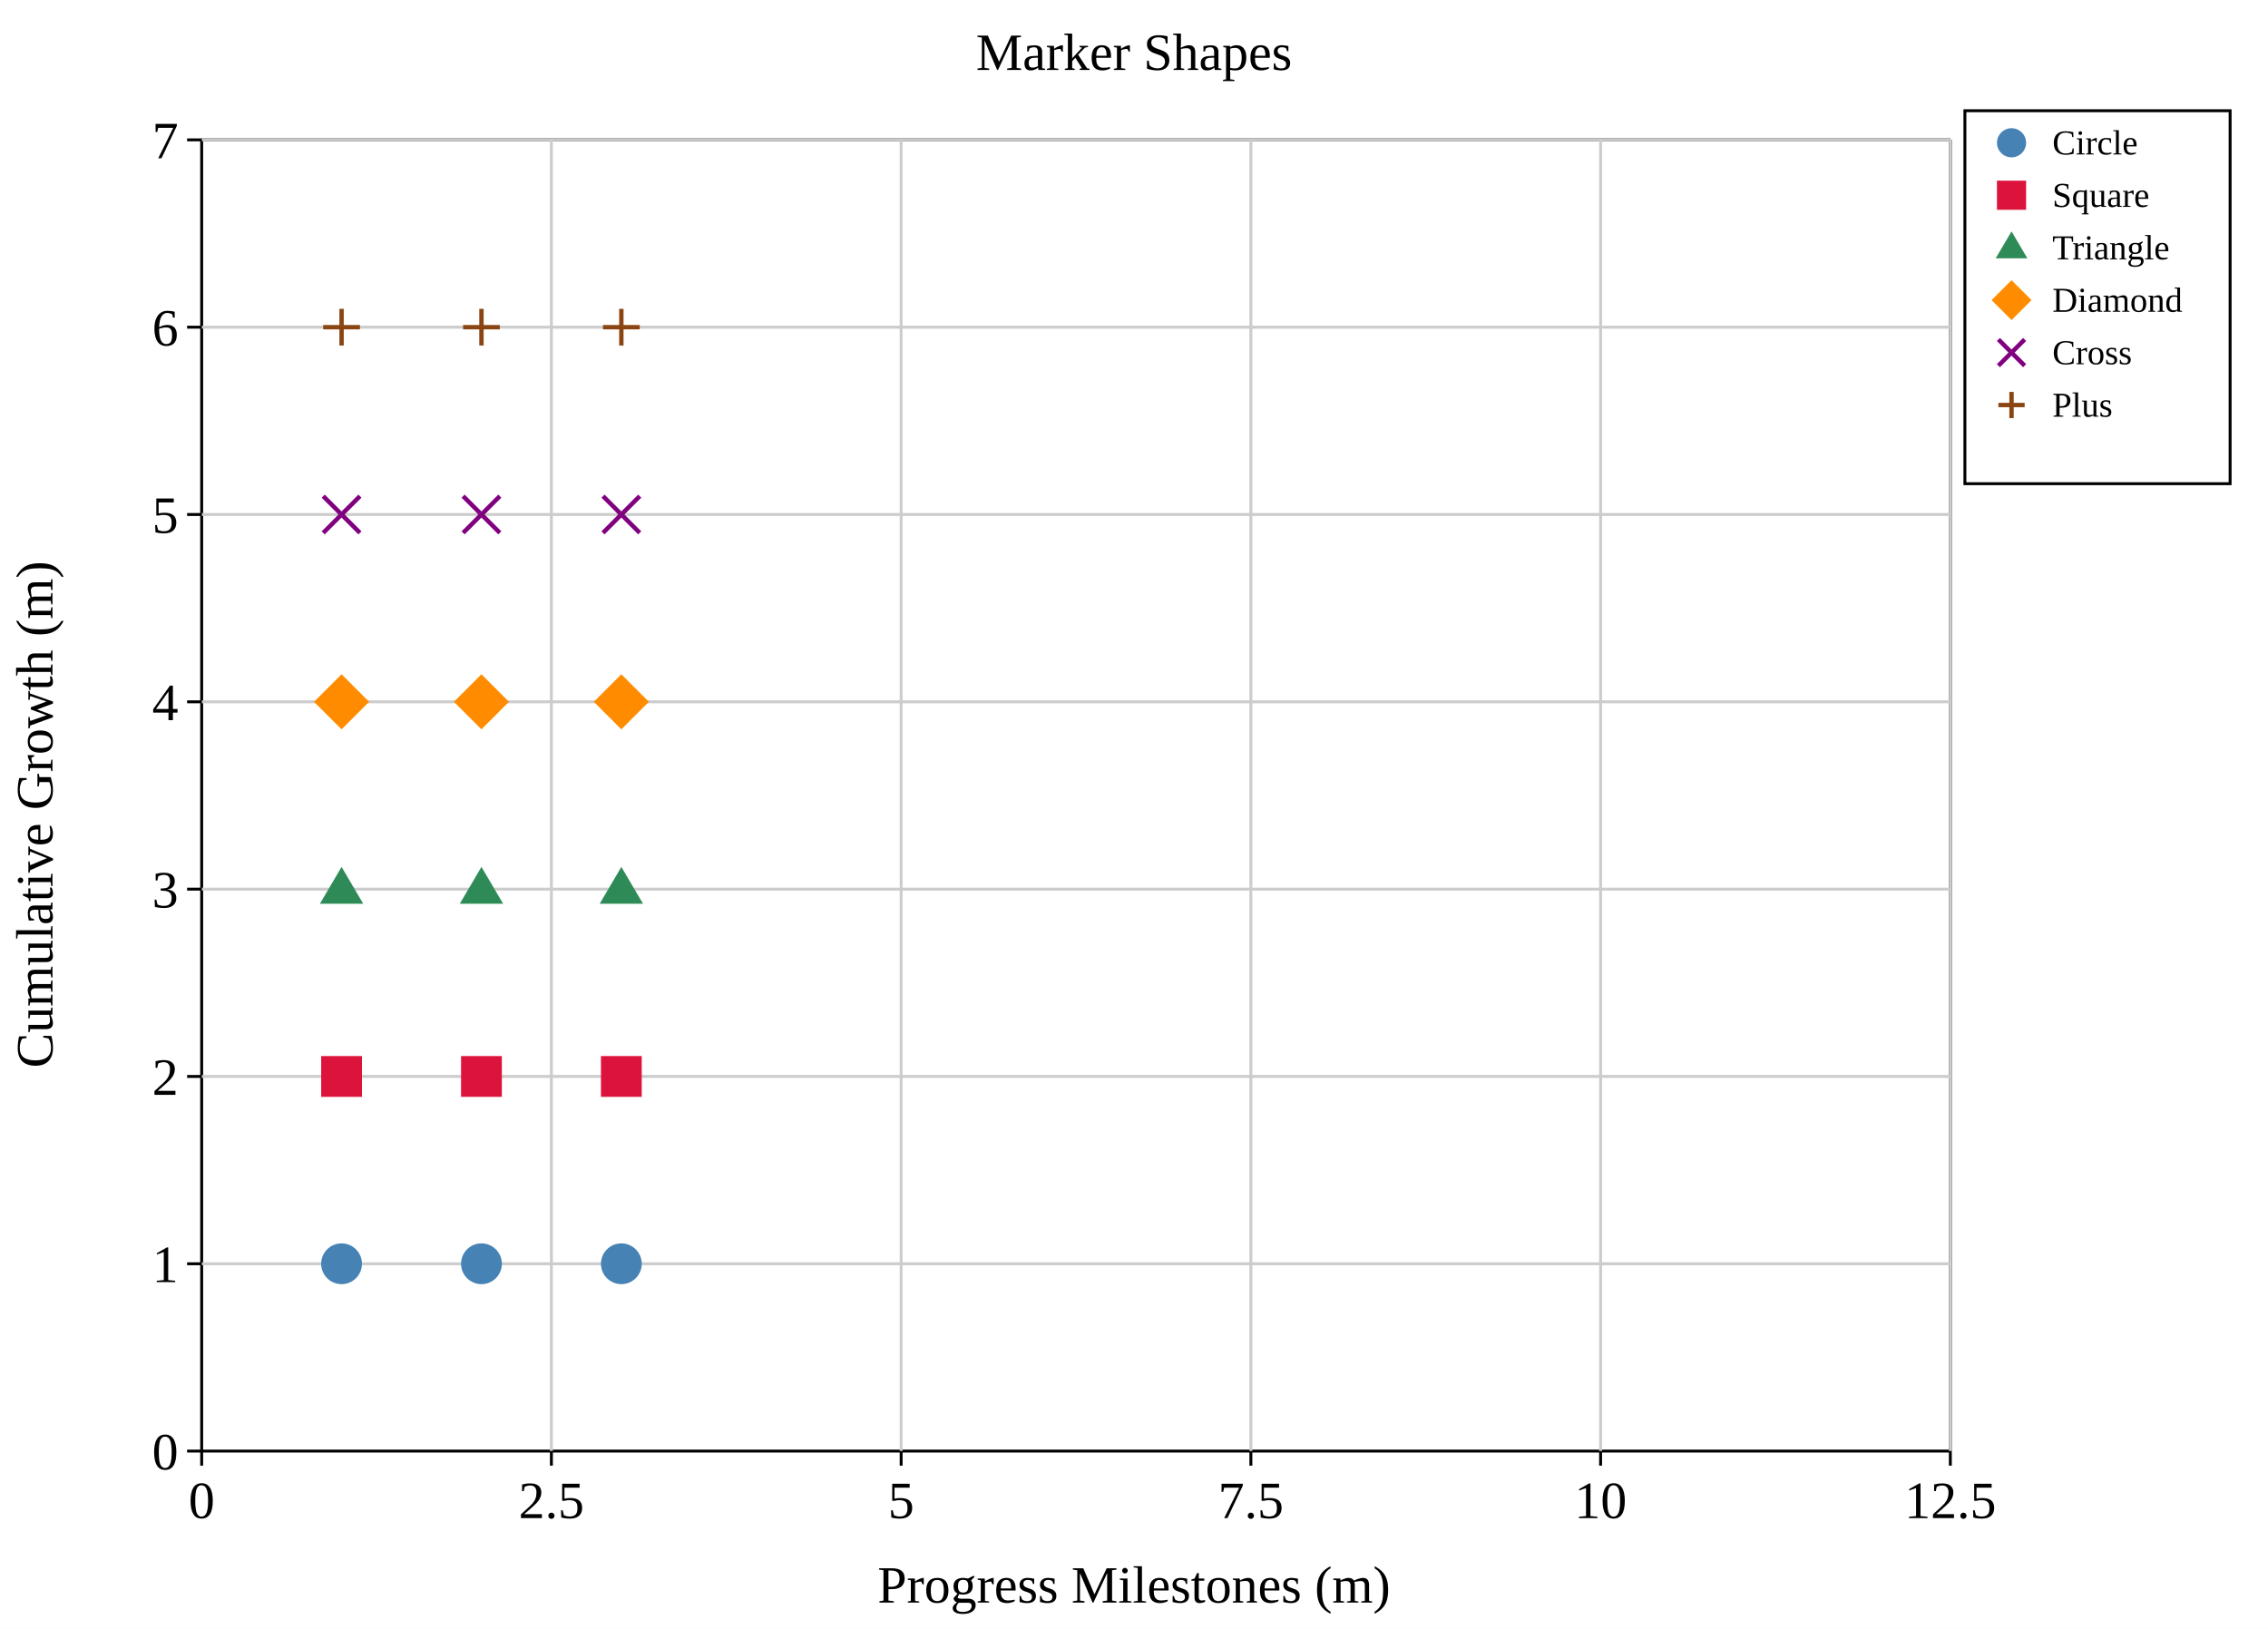
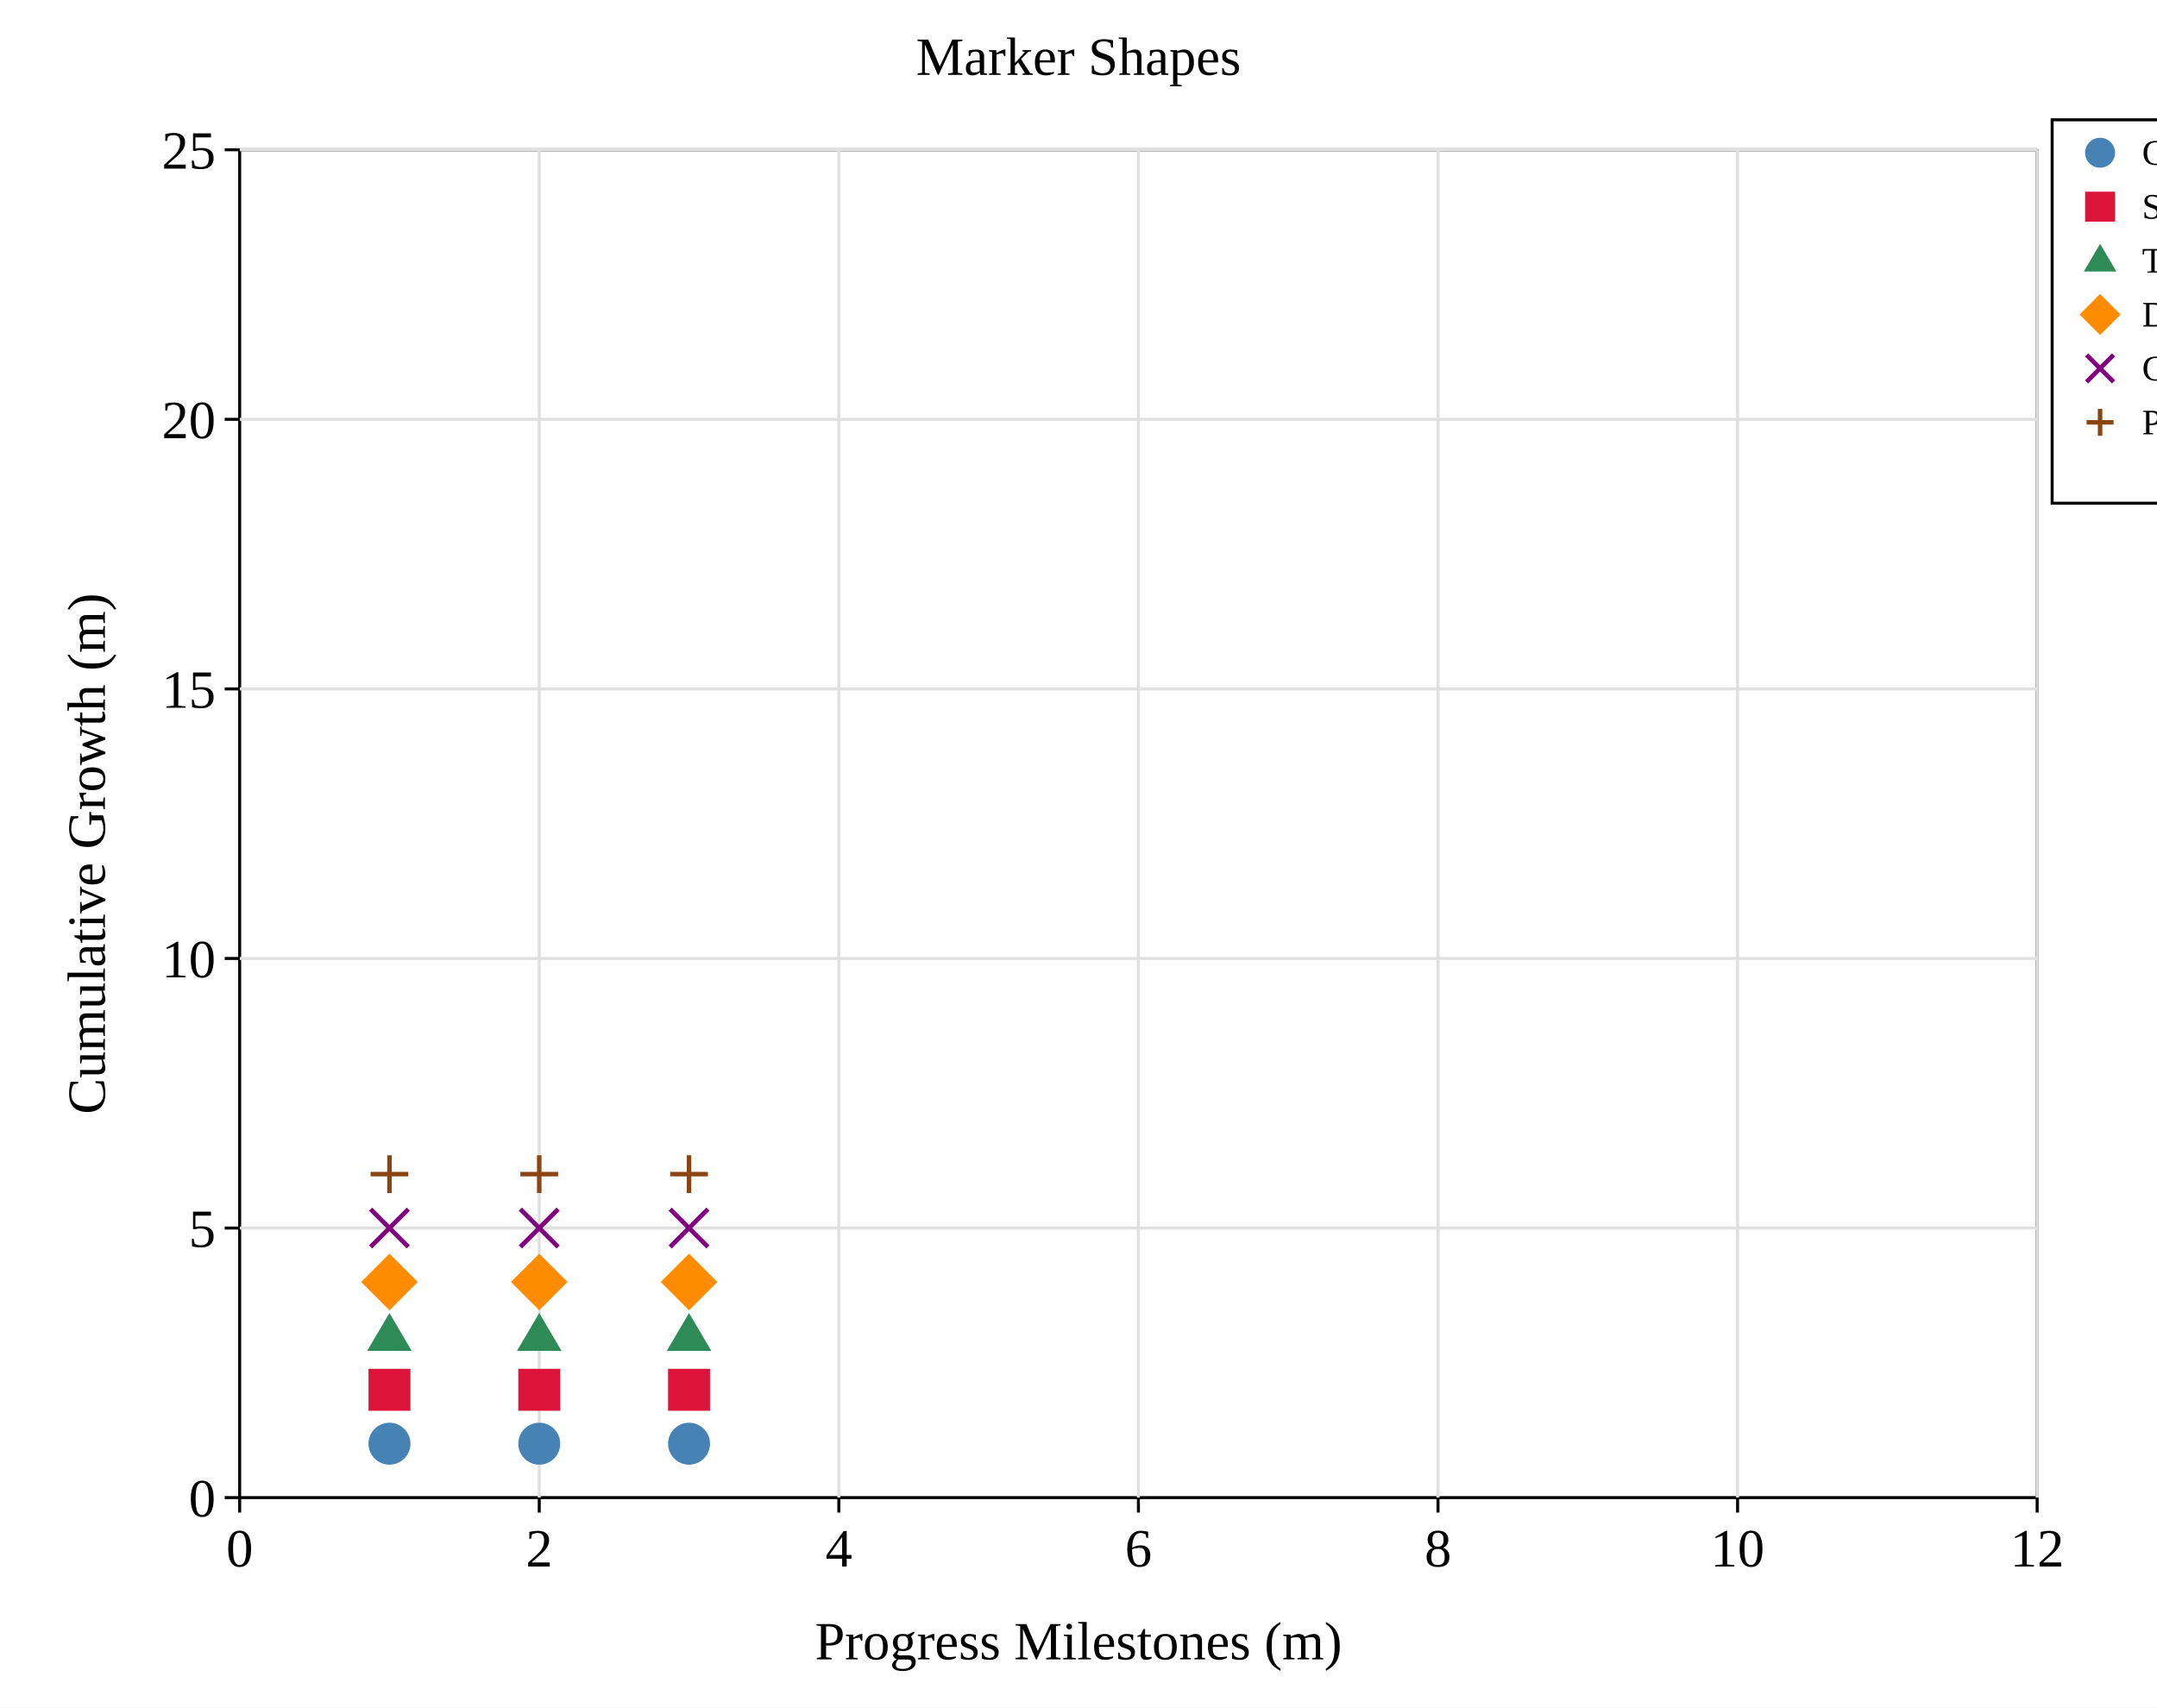
- <svg xmlns="http://www.w3.org/2000/svg" width="778.2" height="559" fill="black">
+ <svg xmlns="http://www.w3.org/2000/svg" width="720" height="570" fill="black">
  <rect width="100%" height="100%" fill="white" />
-   <line x1="69.2" y1="498" x2="669.2" y2="498" stroke="black" stroke-width="1" />
-   <line x1="69.2" y1="48" x2="69.2" y2="498" stroke="black" stroke-width="1" />
-   <line x1="69.2" y1="48" x2="669.2" y2="48" stroke="black" stroke-width="1" />
-   <line x1="669.2" y1="48" x2="669.2" y2="498" stroke="black" stroke-width="1" />
-   <line x1="189.2" y1="48" x2="189.2" y2="498" stroke="#ccc" stroke-width="1" />
-   <line x1="309.2" y1="48" x2="309.2" y2="498" stroke="#ccc" stroke-width="1" />
-   <line x1="429.2" y1="48" x2="429.2" y2="498" stroke="#ccc" stroke-width="1" />
-   <line x1="549.2" y1="48" x2="549.2" y2="498" stroke="#ccc" stroke-width="1" />
-   <line x1="669.2" y1="48" x2="669.2" y2="498" stroke="#ccc" stroke-width="1" />
-   <line x1="69.2" y1="433.714" x2="669.2" y2="433.714" stroke="#ccc" stroke-width="1" />
-   <line x1="69.2" y1="369.429" x2="669.2" y2="369.429" stroke="#ccc" stroke-width="1" />
-   <line x1="69.2" y1="305.143" x2="669.2" y2="305.143" stroke="#ccc" stroke-width="1" />
-   <line x1="69.2" y1="240.857" x2="669.2" y2="240.857" stroke="#ccc" stroke-width="1" />
-   <line x1="69.2" y1="176.571" x2="669.2" y2="176.571" stroke="#ccc" stroke-width="1" />
-   <line x1="69.2" y1="112.286" x2="669.2" y2="112.286" stroke="#ccc" stroke-width="1" />
-   <line x1="69.2" y1="48" x2="669.2" y2="48" stroke="#ccc" stroke-width="1" />
-   <line x1="69.2" y1="498" x2="69.2" y2="503" stroke="black" stroke-width="1" />
-   <text x="69.2" y="521" font-size="18" text-anchor="middle">0</text>
-   <line x1="189.2" y1="498" x2="189.2" y2="503" stroke="black" stroke-width="1" />
-   <text x="189.2" y="521" font-size="18" text-anchor="middle">2.5</text>
-   <line x1="309.2" y1="498" x2="309.2" y2="503" stroke="black" stroke-width="1" />
-   <text x="309.2" y="521" font-size="18" text-anchor="middle">5</text>
-   <line x1="429.2" y1="498" x2="429.2" y2="503" stroke="black" stroke-width="1" />
-   <text x="429.2" y="521" font-size="18" text-anchor="middle">7.5</text>
-   <line x1="549.2" y1="498" x2="549.2" y2="503" stroke="black" stroke-width="1" />
-   <text x="549.2" y="521" font-size="18" text-anchor="middle">10</text>
-   <line x1="669.2" y1="498" x2="669.2" y2="503" stroke="black" stroke-width="1" />
-   <text x="669.2" y="521" font-size="18" text-anchor="middle">12.5</text>
-   <line x1="64.2" y1="498" x2="69.2" y2="498" stroke="black" stroke-width="1" />
-   <text x="61.2" y="504.3" font-size="18" text-anchor="end">0</text>
-   <line x1="64.2" y1="433.714" x2="69.2" y2="433.714" stroke="black" stroke-width="1" />
-   <text x="61.2" y="440.014" font-size="18" text-anchor="end">1</text>
-   <line x1="64.2" y1="369.429" x2="69.2" y2="369.429" stroke="black" stroke-width="1" />
-   <text x="61.2" y="375.729" font-size="18" text-anchor="end">2</text>
-   <line x1="64.2" y1="305.143" x2="69.2" y2="305.143" stroke="black" stroke-width="1" />
-   <text x="61.2" y="311.443" font-size="18" text-anchor="end">3</text>
-   <line x1="64.2" y1="240.857" x2="69.2" y2="240.857" stroke="black" stroke-width="1" />
-   <text x="61.2" y="247.157" font-size="18" text-anchor="end">4</text>
-   <line x1="64.2" y1="176.571" x2="69.2" y2="176.571" stroke="black" stroke-width="1" />
-   <text x="61.2" y="182.871" font-size="18" text-anchor="end">5</text>
-   <line x1="64.2" y1="112.286" x2="69.2" y2="112.286" stroke="black" stroke-width="1" />
-   <text x="61.2" y="118.586" font-size="18" text-anchor="end">6</text>
-   <line x1="64.2" y1="48" x2="69.2" y2="48" stroke="black" stroke-width="1" />
-   <text x="61.2" y="54.3" font-size="18" text-anchor="end">7</text>
-   <text x="389.1" y="550" font-size="18" text-anchor="middle">Progress Milestones (m)</text>
-   <text x="18" y="279.5" font-size="18" text-anchor="middle" transform="rotate(-90,18,279.5)">Cumulative Growth (m)</text>
-   <text x="389.1" y="24" font-size="18" text-anchor="middle">Marker Shapes</text>
-   <circle cx="117.2" cy="433.714" r="7" fill="steelblue" />
-   <circle cx="165.2" cy="433.714" r="7" fill="steelblue" />
-   <circle cx="213.2" cy="433.714" r="7" fill="steelblue" />
-   <rect x="110.2" y="362.429" width="14" height="14" fill="crimson" />
-   <rect x="158.2" y="362.429" width="14" height="14" fill="crimson" />
-   <rect x="206.2" y="362.429" width="14" height="14" fill="crimson" />
-   <path d="M117.2,298.003 L110.2,309.903 L124.2,309.903 Z" stroke="seagreen" stroke-width="0.5" fill="seagreen" />
-   <path d="M165.2,298.003 L158.2,309.903 L172.2,309.903 Z" stroke="seagreen" stroke-width="0.5" fill="seagreen" />
-   <path d="M213.2,298.003 L206.2,309.903 L220.2,309.903 Z" stroke="seagreen" stroke-width="0.5" fill="seagreen" />
-   <path d="M117.2,231.757 L126.3,240.857 L117.2,249.957 L108.1,240.857 Z" stroke="darkorange" stroke-width="0.5" fill="darkorange" />
-   <path d="M165.2,231.757 L174.3,240.857 L165.2,249.957 L156.1,240.857 Z" stroke="darkorange" stroke-width="0.5" fill="darkorange" />
-   <path d="M213.2,231.757 L222.3,240.857 L213.2,249.957 L204.1,240.857 Z" stroke="darkorange" stroke-width="0.5" fill="darkorange" />
-   <line x1="110.9" y1="170.271" x2="123.5" y2="182.871" stroke="purple" stroke-width="1.5" />
-   <line x1="110.9" y1="182.871" x2="123.5" y2="170.271" stroke="purple" stroke-width="1.5" />
-   <line x1="158.9" y1="170.271" x2="171.5" y2="182.871" stroke="purple" stroke-width="1.5" />
-   <line x1="158.9" y1="182.871" x2="171.5" y2="170.271" stroke="purple" stroke-width="1.5" />
-   <line x1="206.9" y1="170.271" x2="219.5" y2="182.871" stroke="purple" stroke-width="1.5" />
-   <line x1="206.9" y1="182.871" x2="219.5" y2="170.271" stroke="purple" stroke-width="1.5" />
-   <line x1="110.9" y1="112.286" x2="123.5" y2="112.286" stroke="saddlebrown" stroke-width="1.5" />
-   <line x1="117.2" y1="105.986" x2="117.2" y2="118.586" stroke="saddlebrown" stroke-width="1.5" />
-   <line x1="158.9" y1="112.286" x2="171.5" y2="112.286" stroke="saddlebrown" stroke-width="1.5" />
-   <line x1="165.2" y1="105.986" x2="165.2" y2="118.586" stroke="saddlebrown" stroke-width="1.5" />
-   <line x1="206.9" y1="112.286" x2="219.5" y2="112.286" stroke="saddlebrown" stroke-width="1.5" />
-   <line x1="213.2" y1="105.986" x2="213.2" y2="118.586" stroke="saddlebrown" stroke-width="1.5" />
-   <rect x="674.2" y="38" width="91" height="128" fill="white" />
-   <rect x="674.2" y="38" width="91" height="128" fill="none" stroke="black" stroke-width="1" />
-   <text x="704.2" y="53" font-size="12" text-anchor="start">Circle</text>
-   <circle cx="690.2" cy="49" r="5" fill="steelblue" />
-   <text x="704.2" y="71" font-size="12" text-anchor="start">Square</text>
-   <rect x="685.2" y="62" width="10" height="10" fill="crimson" />
-   <text x="704.2" y="89" font-size="12" text-anchor="start">Triangle</text>
-   <path d="M690.2,79.9 L685.2,88.4 L695.2,88.4 Z" stroke="seagreen" stroke-width="0.5" fill="seagreen" />
-   <text x="704.2" y="107" font-size="12" text-anchor="start">Diamond</text>
-   <path d="M690.2,96.5 L696.7,103 L690.2,109.5 L683.7,103 Z" stroke="darkorange" stroke-width="0.5" fill="darkorange" />
-   <text x="704.2" y="125" font-size="12" text-anchor="start">Cross</text>
-   <line x1="685.7" y1="116.5" x2="694.7" y2="125.5" stroke="purple" stroke-width="1.5" />
-   <line x1="685.7" y1="125.5" x2="694.7" y2="116.5" stroke="purple" stroke-width="1.5" />
-   <text x="704.2" y="143" font-size="12" text-anchor="start">Plus</text>
-   <line x1="685.7" y1="139" x2="694.7" y2="139" stroke="saddlebrown" stroke-width="1.5" />
-   <line x1="690.2" y1="134.5" x2="690.2" y2="143.5" stroke="saddlebrown" stroke-width="1.5" />
+   <line x1="80" y1="500" x2="680" y2="500" stroke="black" stroke-width="1" />
+   <line x1="80" y1="50" x2="80" y2="500" stroke="black" stroke-width="1" />
+   <line x1="80" y1="50" x2="680" y2="50" stroke="black" stroke-width="1" />
+   <line x1="680" y1="50" x2="680" y2="500" stroke="black" stroke-width="1" />
+   <line x1="180" y1="50" x2="180" y2="500" stroke="#e0e0e0" stroke-width="1" />
+   <line x1="280" y1="50" x2="280" y2="500" stroke="#e0e0e0" stroke-width="1" />
+   <line x1="380" y1="50" x2="380" y2="500" stroke="#e0e0e0" stroke-width="1" />
+   <line x1="480" y1="50" x2="480" y2="500" stroke="#e0e0e0" stroke-width="1" />
+   <line x1="580" y1="50" x2="580" y2="500" stroke="#e0e0e0" stroke-width="1" />
+   <line x1="680" y1="50" x2="680" y2="500" stroke="#e0e0e0" stroke-width="1" />
+   <line x1="80" y1="410" x2="680" y2="410" stroke="#e0e0e0" stroke-width="1" />
+   <line x1="80" y1="320" x2="680" y2="320" stroke="#e0e0e0" stroke-width="1" />
+   <line x1="80" y1="230" x2="680" y2="230" stroke="#e0e0e0" stroke-width="1" />
+   <line x1="80" y1="140" x2="680" y2="140" stroke="#e0e0e0" stroke-width="1" />
+   <line x1="80" y1="50" x2="680" y2="50" stroke="#e0e0e0" stroke-width="1" />
+   <line x1="80" y1="500" x2="80" y2="505" stroke="black" stroke-width="1" />
+   <text x="80" y="523" font-size="18" text-anchor="middle">0</text>
+   <line x1="180" y1="500" x2="180" y2="505" stroke="black" stroke-width="1" />
+   <text x="180" y="523" font-size="18" text-anchor="middle">2</text>
+   <line x1="280" y1="500" x2="280" y2="505" stroke="black" stroke-width="1" />
+   <text x="280" y="523" font-size="18" text-anchor="middle">4</text>
+   <line x1="380" y1="500" x2="380" y2="505" stroke="black" stroke-width="1" />
+   <text x="380" y="523" font-size="18" text-anchor="middle">6</text>
+   <line x1="480" y1="500" x2="480" y2="505" stroke="black" stroke-width="1" />
+   <text x="480" y="523" font-size="18" text-anchor="middle">8</text>
+   <line x1="580" y1="500" x2="580" y2="505" stroke="black" stroke-width="1" />
+   <text x="580" y="523" font-size="18" text-anchor="middle">10</text>
+   <line x1="680" y1="500" x2="680" y2="505" stroke="black" stroke-width="1" />
+   <text x="680" y="523" font-size="18" text-anchor="middle">12</text>
+   <line x1="75" y1="500" x2="80" y2="500" stroke="black" stroke-width="1" />
+   <text x="72" y="506.3" font-size="18" text-anchor="end">0</text>
+   <line x1="75" y1="410" x2="80" y2="410" stroke="black" stroke-width="1" />
+   <text x="72" y="416.3" font-size="18" text-anchor="end">5</text>
+   <line x1="75" y1="320" x2="80" y2="320" stroke="black" stroke-width="1" />
+   <text x="72" y="326.3" font-size="18" text-anchor="end">10</text>
+   <line x1="75" y1="230" x2="80" y2="230" stroke="black" stroke-width="1" />
+   <text x="72" y="236.3" font-size="18" text-anchor="end">15</text>
+   <line x1="75" y1="140" x2="80" y2="140" stroke="black" stroke-width="1" />
+   <text x="72" y="146.3" font-size="18" text-anchor="end">20</text>
+   <line x1="75" y1="50" x2="80" y2="50" stroke="black" stroke-width="1" />
+   <text x="72" y="56.3" font-size="18" text-anchor="end">25</text>
+   <text x="360" y="554" font-size="18" text-anchor="middle">Progress Milestones (m)</text>
+   <text x="35" y="285" font-size="18" text-anchor="middle" transform="rotate(-90,35,285)">Cumulative Growth (m)</text>
+   <text x="360" y="25" font-size="18" text-anchor="middle">Marker Shapes</text>
+   <circle cx="130" cy="482" r="7" fill="steelblue" />
+   <circle cx="180" cy="482" r="7" fill="steelblue" />
+   <circle cx="230" cy="482" r="7" fill="steelblue" />
+   <rect x="123" y="457" width="14" height="14" fill="crimson" />
+   <rect x="173" y="457" width="14" height="14" fill="crimson" />
+   <rect x="223" y="457" width="14" height="14" fill="crimson" />
+   <path d="M130,438.86 L123,450.76 L137,450.76 Z" stroke="seagreen" stroke-width="0.5" fill="seagreen" />
+   <path d="M180,438.86 L173,450.76 L187,450.76 Z" stroke="seagreen" stroke-width="0.5" fill="seagreen" />
+   <path d="M230,438.86 L223,450.76 L237,450.76 Z" stroke="seagreen" stroke-width="0.5" fill="seagreen" />
+   <path d="M130,418.9 L139.1,428 L130,437.1 L120.9,428 Z" stroke="darkorange" stroke-width="0.5" fill="darkorange" />
+   <path d="M180,418.9 L189.1,428 L180,437.1 L170.9,428 Z" stroke="darkorange" stroke-width="0.5" fill="darkorange" />
+   <path d="M230,418.9 L239.1,428 L230,437.1 L220.9,428 Z" stroke="darkorange" stroke-width="0.5" fill="darkorange" />
+   <line x1="123.7" y1="403.7" x2="136.3" y2="416.3" stroke="purple" stroke-width="1.5" />
+   <line x1="123.7" y1="416.3" x2="136.3" y2="403.7" stroke="purple" stroke-width="1.5" />
+   <line x1="173.7" y1="403.7" x2="186.3" y2="416.3" stroke="purple" stroke-width="1.5" />
+   <line x1="173.7" y1="416.3" x2="186.3" y2="403.7" stroke="purple" stroke-width="1.5" />
+   <line x1="223.7" y1="403.7" x2="236.3" y2="416.3" stroke="purple" stroke-width="1.5" />
+   <line x1="223.7" y1="416.3" x2="236.3" y2="403.7" stroke="purple" stroke-width="1.5" />
+   <line x1="123.7" y1="392" x2="136.3" y2="392" stroke="saddlebrown" stroke-width="1.5" />
+   <line x1="130" y1="385.7" x2="130" y2="398.3" stroke="saddlebrown" stroke-width="1.5" />
+   <line x1="173.7" y1="392" x2="186.3" y2="392" stroke="saddlebrown" stroke-width="1.5" />
+   <line x1="180" y1="385.7" x2="180" y2="398.3" stroke="saddlebrown" stroke-width="1.5" />
+   <line x1="223.7" y1="392" x2="236.3" y2="392" stroke="saddlebrown" stroke-width="1.5" />
+   <line x1="230" y1="385.7" x2="230" y2="398.3" stroke="saddlebrown" stroke-width="1.5" />
+   <rect x="685" y="40" width="91" height="128" fill="white" />
+   <rect x="685" y="40" width="91" height="128" fill="none" stroke="black" stroke-width="1" />
+   <text x="715" y="55" font-size="12" text-anchor="start">Circle</text>
+   <circle cx="701" cy="51" r="5" fill="steelblue" />
+   <text x="715" y="73" font-size="12" text-anchor="start">Square</text>
+   <rect x="696" y="64" width="10" height="10" fill="crimson" />
+   <text x="715" y="91" font-size="12" text-anchor="start">Triangle</text>
+   <path d="M701,81.9 L696,90.4 L706,90.4 Z" stroke="seagreen" stroke-width="0.5" fill="seagreen" />
+   <text x="715" y="109" font-size="12" text-anchor="start">Diamond</text>
+   <path d="M701,98.5 L707.5,105 L701,111.5 L694.5,105 Z" stroke="darkorange" stroke-width="0.5" fill="darkorange" />
+   <text x="715" y="127" font-size="12" text-anchor="start">Cross</text>
+   <line x1="696.5" y1="118.5" x2="705.5" y2="127.5" stroke="purple" stroke-width="1.5" />
+   <line x1="696.5" y1="127.5" x2="705.5" y2="118.5" stroke="purple" stroke-width="1.5" />
+   <text x="715" y="145" font-size="12" text-anchor="start">Plus</text>
+   <line x1="696.5" y1="141" x2="705.5" y2="141" stroke="saddlebrown" stroke-width="1.5" />
+   <line x1="701" y1="136.5" x2="701" y2="145.5" stroke="saddlebrown" stroke-width="1.5" />
</svg>
